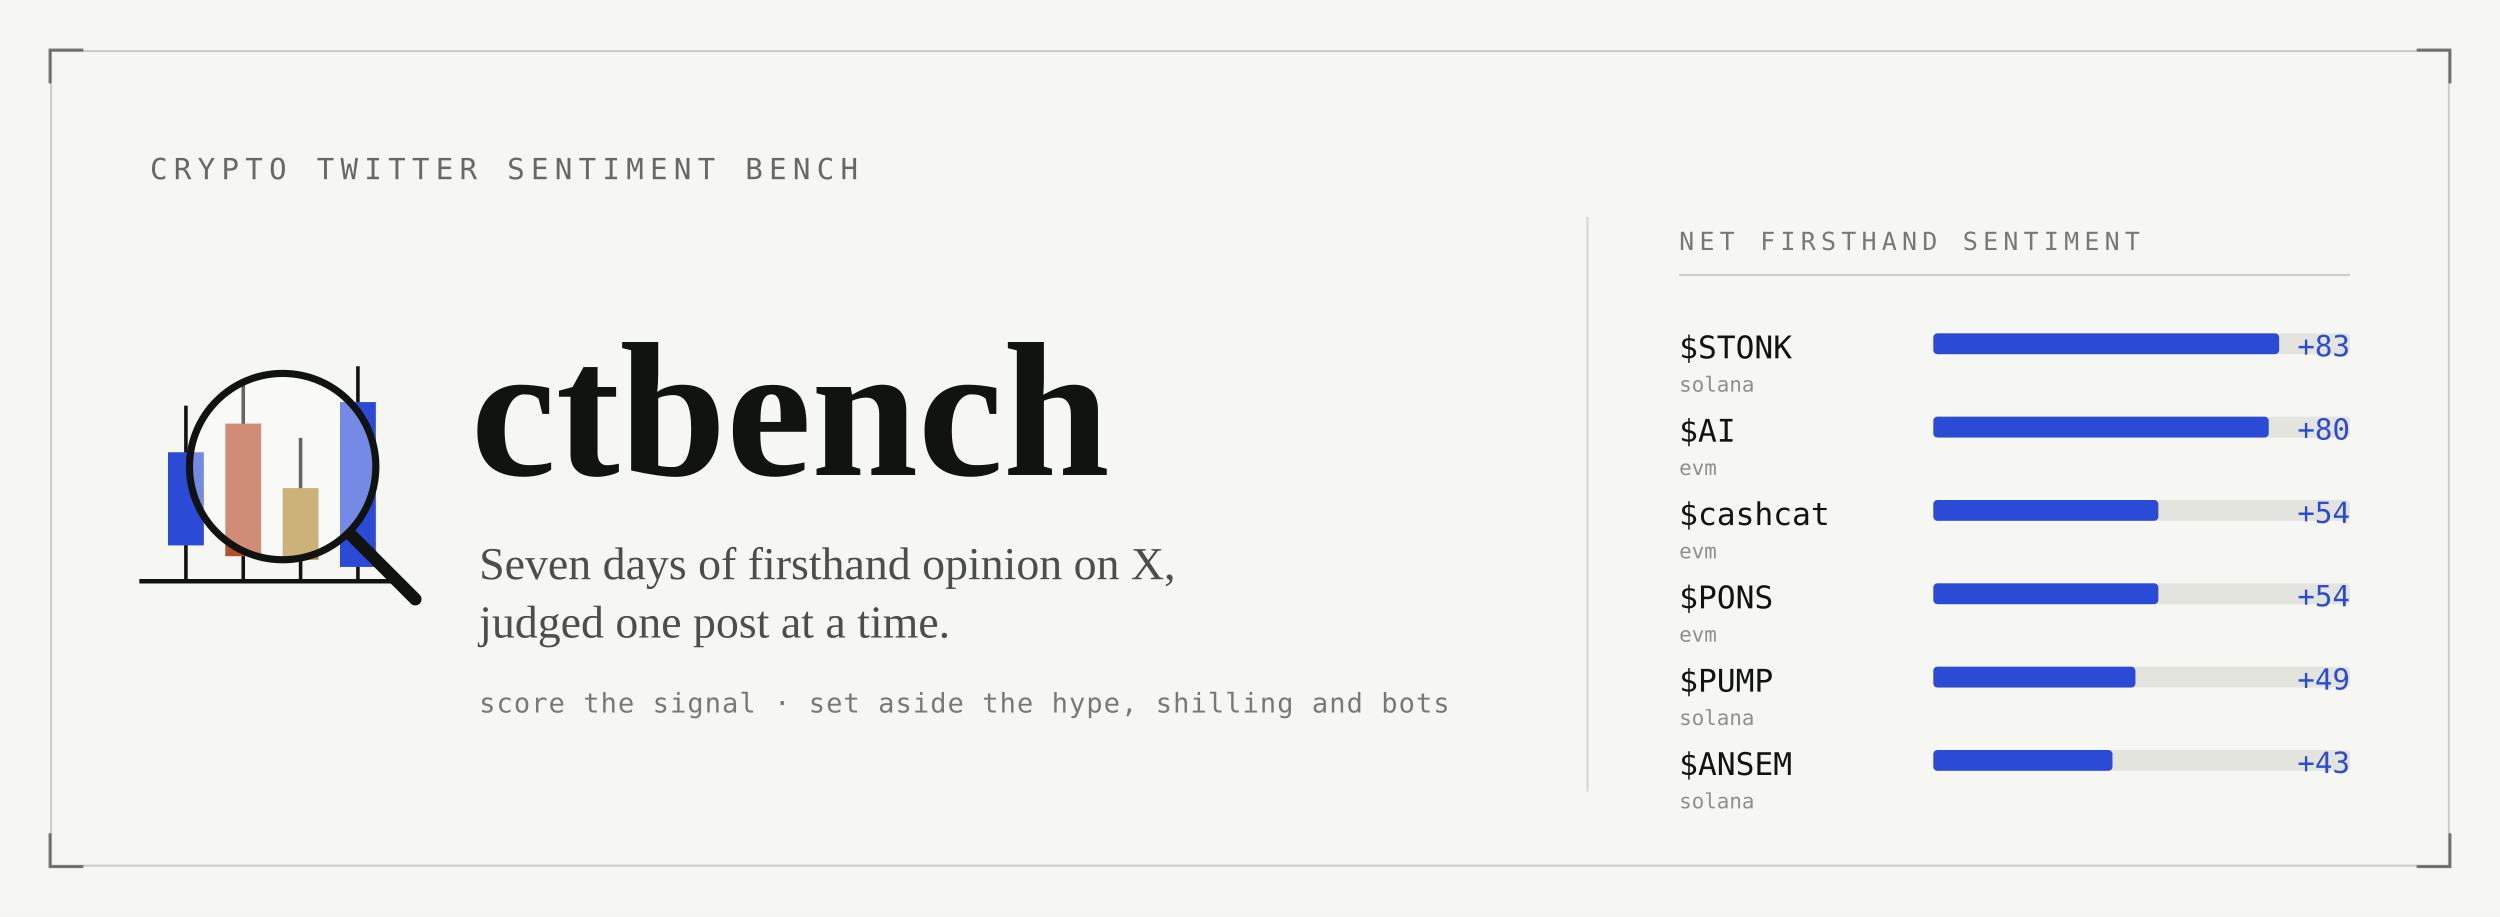
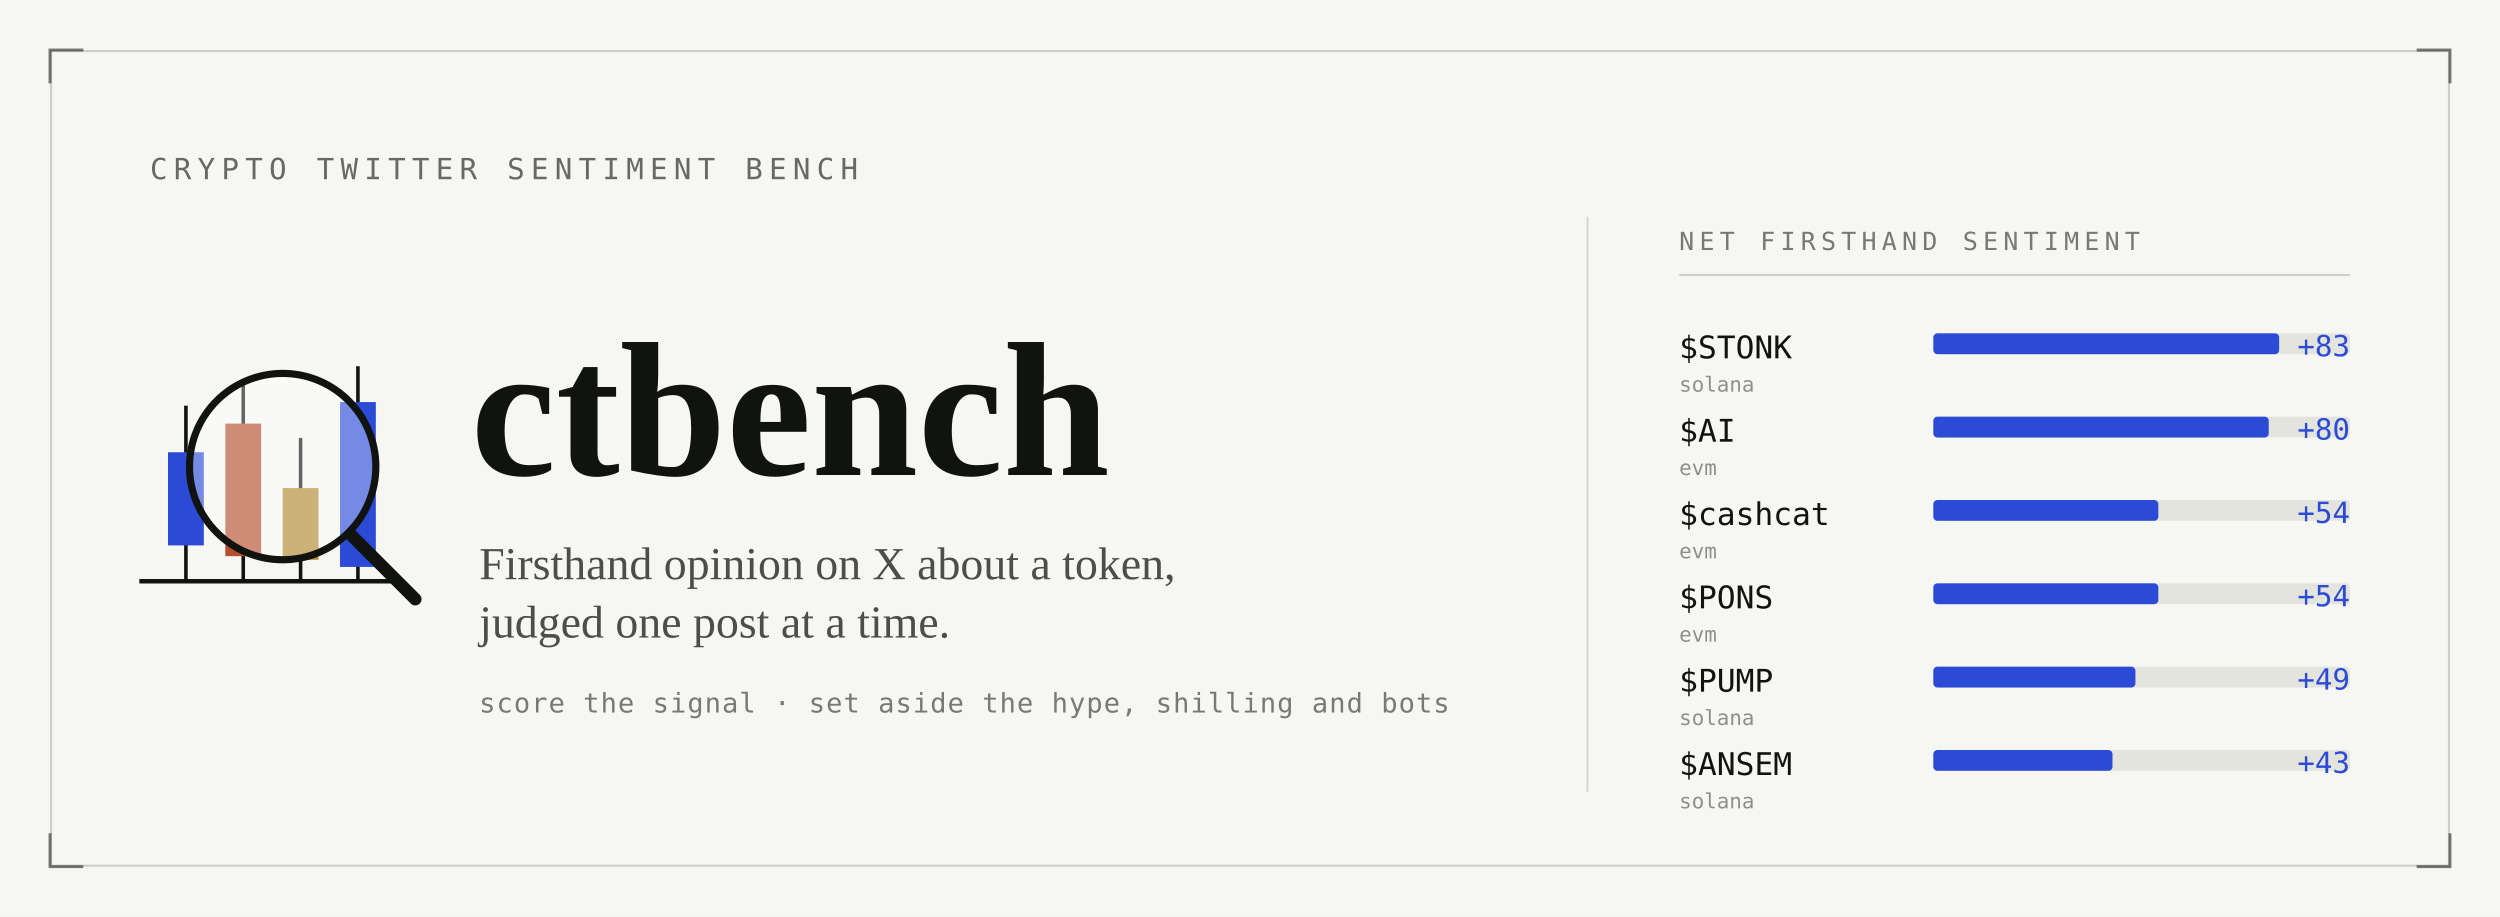
<svg xmlns="http://www.w3.org/2000/svg" width="1200" height="440" viewBox="0 0 1200 440" fill="none" font-family="Georgia, 'Times New Roman', serif">
  <rect width="1200" height="440" fill="#f6f6f3" />
  <rect x="24.5" y="24.5" width="1151" height="391" fill="none" stroke="#111311" stroke-opacity="0.18" />
  <g stroke="#111311" stroke-opacity="0.55" stroke-width="1.4">
    <path d="M24 40 V24 H40" />
    <path d="M1160 24 H1176 V40" />
    <path d="M24 400 V416 H40" />
    <path d="M1176 400 V416 H1160" />
  </g>
  <line x1="762" y1="104" x2="762" y2="380" stroke="#111311" stroke-opacity="0.14" />
  <text x="72" y="86" font-family="ui-monospace, 'SF Mono', Menlo, monospace" font-size="14" letter-spacing="3" fill="#111311" fill-opacity="0.62">CRYPTO TWITTER SENTIMENT BENCH</text>
  <g transform="translate(60,150) scale(0.86)">
    <line x1="34" y1="52" x2="34" y2="150" stroke="#111311" stroke-width="2" />
    <rect x="24" y="78" width="20" height="52" fill="#2b4bd6" />
    <line x1="66" y1="40" x2="66" y2="150" stroke="#111311" stroke-width="2" />
    <rect x="56" y="62" width="20" height="74" fill="#b5502e" />
    <line x1="98" y1="70" x2="98" y2="150" stroke="#111311" stroke-width="2" />
    <rect x="88" y="98" width="20" height="40" fill="#b0892f" />
    <line x1="130" y1="30" x2="130" y2="150" stroke="#111311" stroke-width="2" />
    <rect x="120" y="50" width="20" height="92" fill="#2b4bd6" />
    <line x1="150" y1="150" x2="8" y2="150" stroke="#111311" stroke-width="2.5" />
    <circle cx="88" cy="86" r="52" fill="#ffffff" fill-opacity="0.35" stroke="#111311" stroke-width="4" />
    <line x1="126" y1="124" x2="162" y2="160" stroke="#111311" stroke-width="7" stroke-linecap="round" />
  </g>
  <text x="226" y="228" font-size="92" font-weight="700" fill="#111311">ctbench</text>
-   <text x="230" y="278" font-size="22" fill="#111311" fill-opacity="0.74">Seven days of firsthand opinion on X,</text>
+   <text x="230" y="278" font-size="22" fill="#111311" fill-opacity="0.74">Firsthand opinion on X about a token,</text>
  <text x="230" y="306" font-size="22" fill="#111311" fill-opacity="0.74">judged one post at a time.</text>
  <text x="230" y="342" font-family="ui-monospace, 'SF Mono', Menlo, monospace" font-size="13" letter-spacing="0.5" fill="#111311" fill-opacity="0.55">score the signal · set aside the hype, shilling and bots</text>
  <g font-family="ui-monospace, 'SF Mono', Menlo, monospace">
    <text x="806" y="120" font-size="12" letter-spacing="2.5" fill="#111311" fill-opacity="0.55">NET FIRSTHAND SENTIMENT</text>
    <line x1="806" y1="132" x2="1128" y2="132" stroke="#111311" stroke-opacity="0.18" />
    <g font-size="15">
      <text x="806" y="172" fill="#111311">$STONK</text>
      <text x="806" y="188" font-size="10" fill="#111311" fill-opacity="0.45">solana</text>
      <rect x="928" y="160" width="200" height="10" rx="2" fill="#e4e4de" />
      <rect x="928" y="160" width="166" height="10" rx="2" fill="#2b4bd6" />
      <text x="1128" y="171" text-anchor="end" font-size="14" fill="#2b4bd6">+83</text>
      <text x="806" y="212" fill="#111311">$AI</text>
      <text x="806" y="228" font-size="10" fill="#111311" fill-opacity="0.45">evm</text>
      <rect x="928" y="200" width="200" height="10" rx="2" fill="#e4e4de" />
      <rect x="928" y="200" width="161" height="10" rx="2" fill="#2b4bd6" />
      <text x="1128" y="211" text-anchor="end" font-size="14" fill="#2b4bd6">+80</text>
      <text x="806" y="252" fill="#111311">$cashcat</text>
      <text x="806" y="268" font-size="10" fill="#111311" fill-opacity="0.45">evm</text>
      <rect x="928" y="240" width="200" height="10" rx="2" fill="#e4e4de" />
      <rect x="928" y="240" width="108" height="10" rx="2" fill="#2b4bd6" />
      <text x="1128" y="251" text-anchor="end" font-size="14" fill="#2b4bd6">+54</text>
      <text x="806" y="292" fill="#111311">$PONS</text>
      <text x="806" y="308" font-size="10" fill="#111311" fill-opacity="0.45">evm</text>
      <rect x="928" y="280" width="200" height="10" rx="2" fill="#e4e4de" />
      <rect x="928" y="280" width="108" height="10" rx="2" fill="#2b4bd6" />
      <text x="1128" y="291" text-anchor="end" font-size="14" fill="#2b4bd6">+54</text>
      <text x="806" y="332" fill="#111311">$PUMP</text>
      <text x="806" y="348" font-size="10" fill="#111311" fill-opacity="0.45">solana</text>
      <rect x="928" y="320" width="200" height="10" rx="2" fill="#e4e4de" />
      <rect x="928" y="320" width="97" height="10" rx="2" fill="#2b4bd6" />
      <text x="1128" y="331" text-anchor="end" font-size="14" fill="#2b4bd6">+49</text>
      <text x="806" y="372" fill="#111311">$ANSEM</text>
      <text x="806" y="388" font-size="10" fill="#111311" fill-opacity="0.45">solana</text>
      <rect x="928" y="360" width="200" height="10" rx="2" fill="#e4e4de" />
      <rect x="928" y="360" width="86" height="10" rx="2" fill="#2b4bd6" />
      <text x="1128" y="371" text-anchor="end" font-size="14" fill="#2b4bd6">+43</text>
    </g>
  </g>
</svg>
